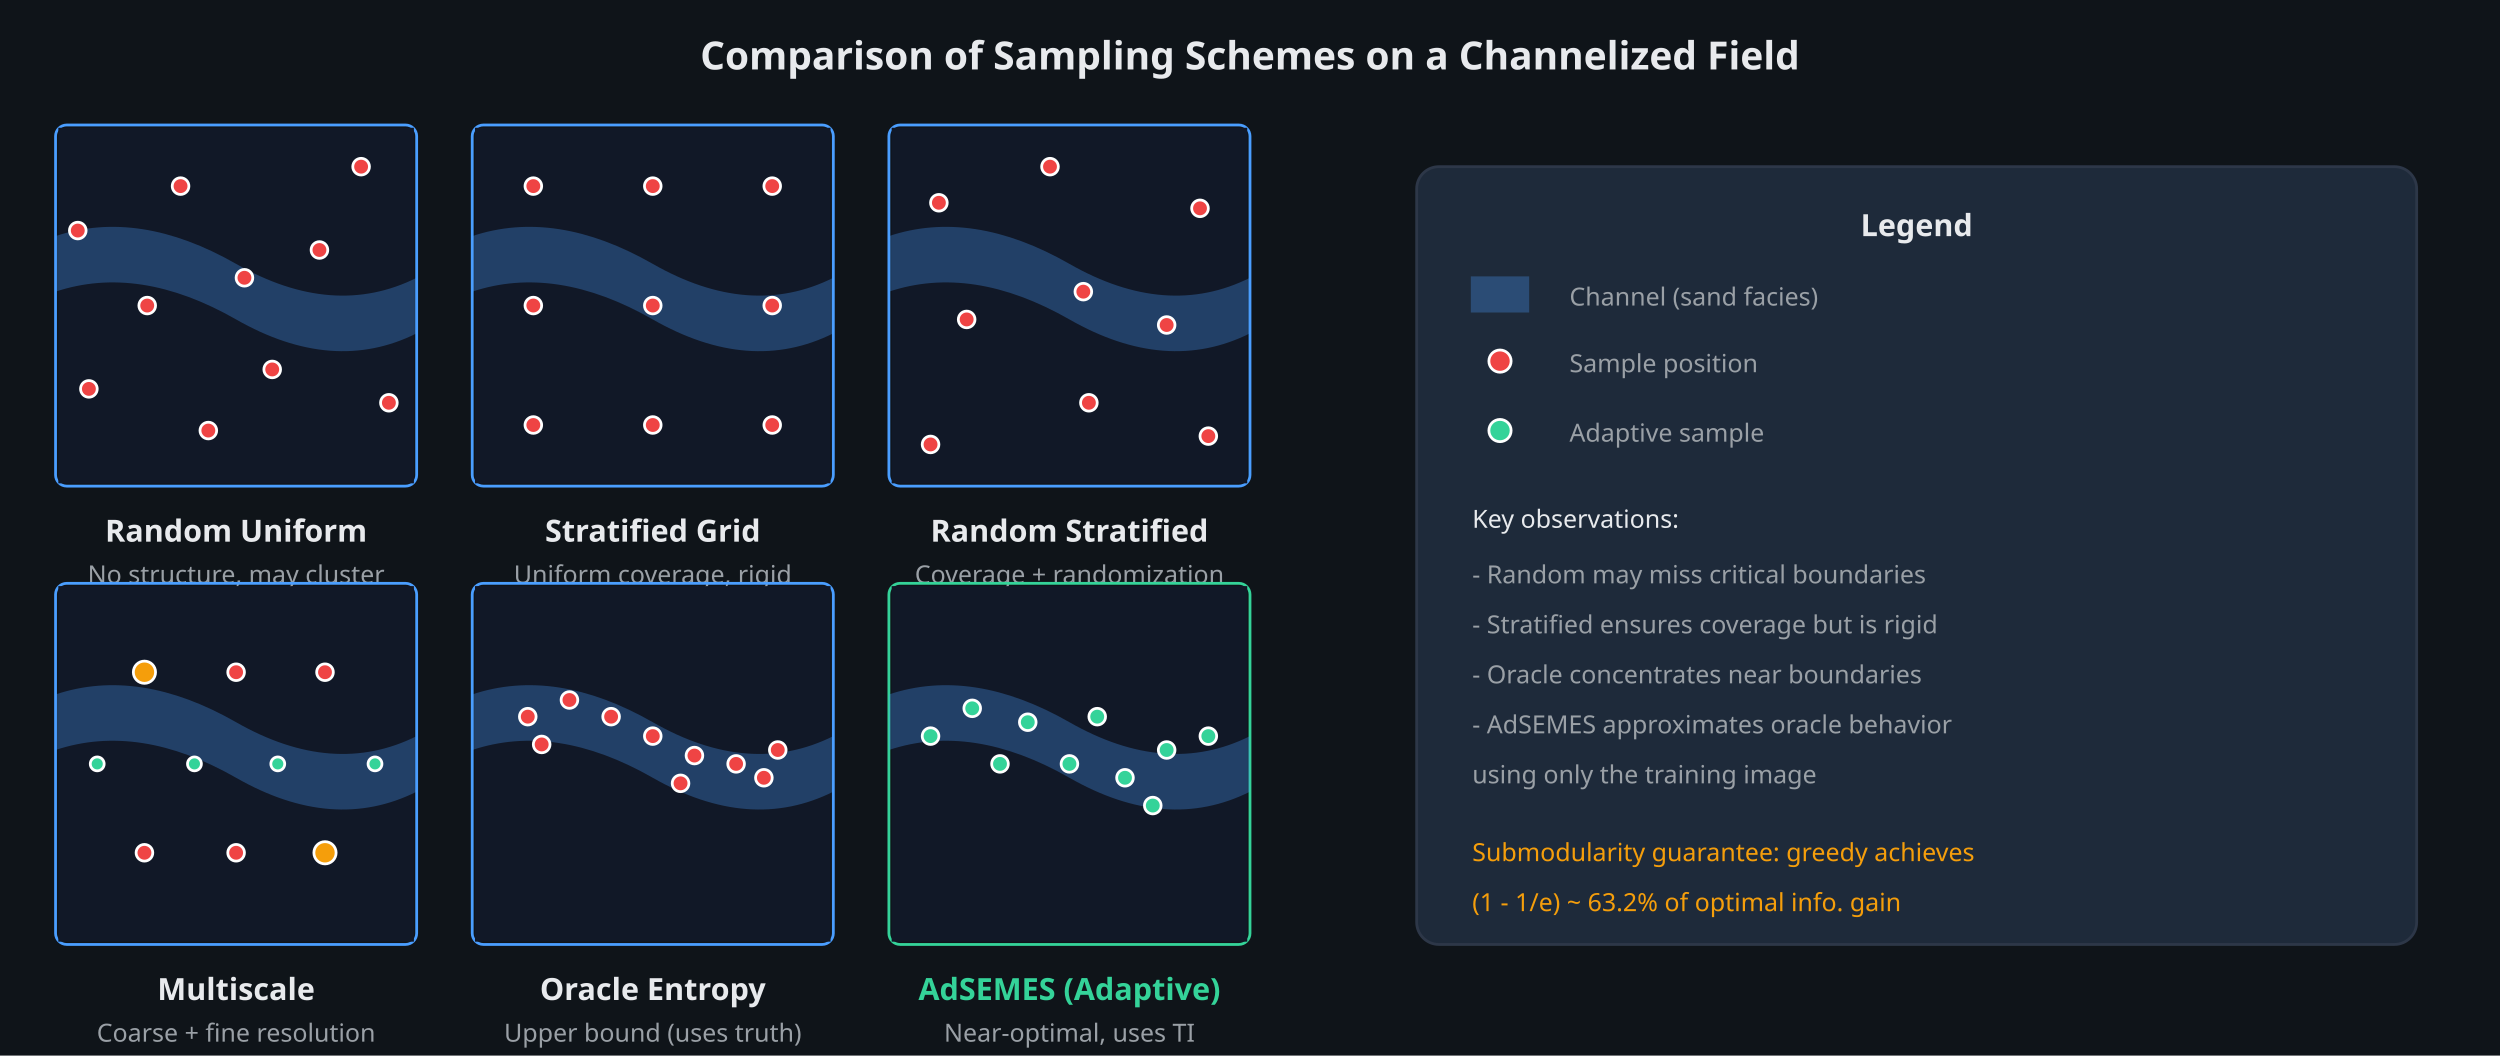
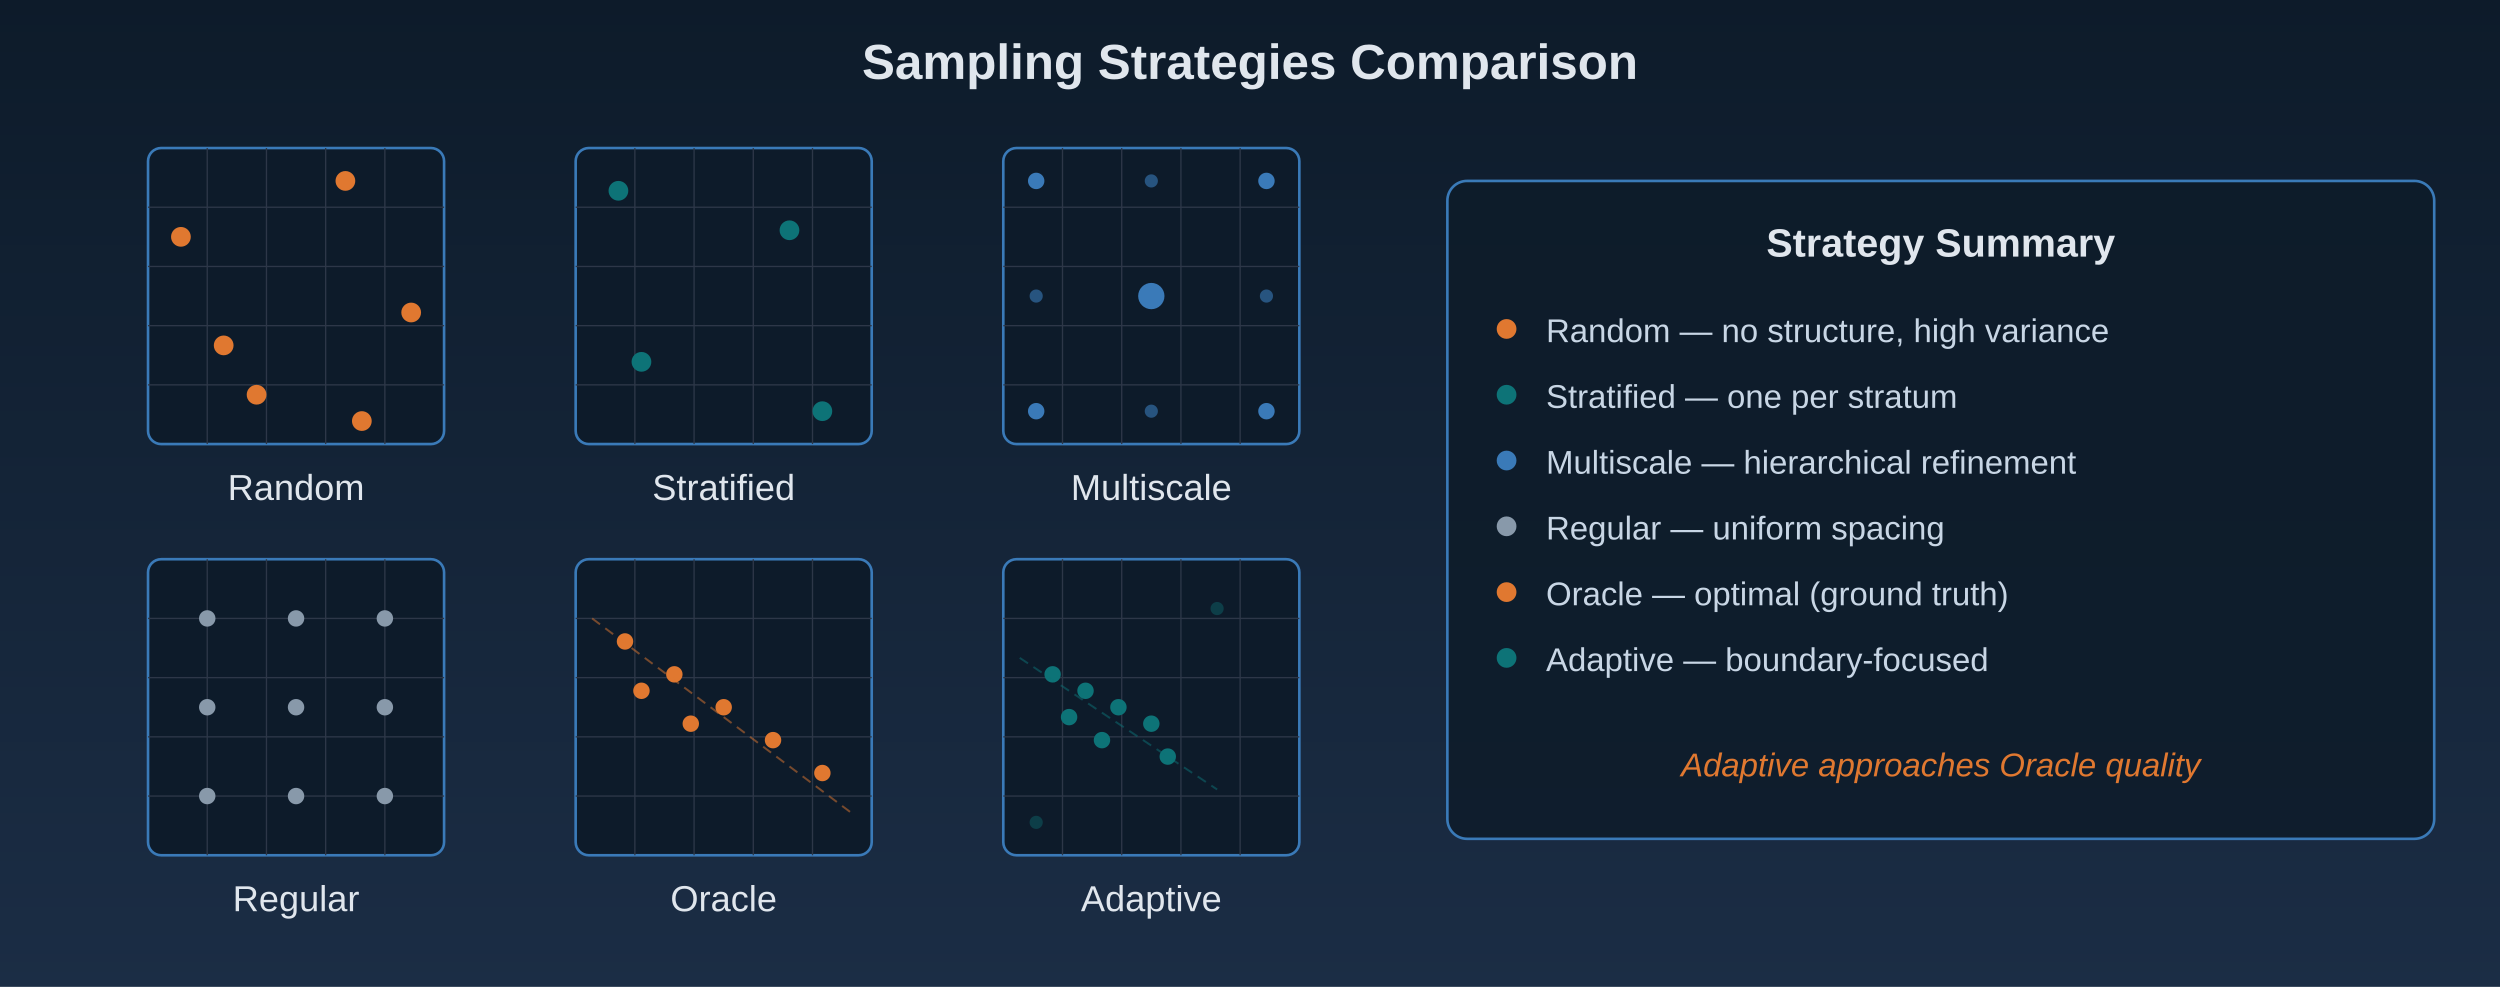
- <svg xmlns="http://www.w3.org/2000/svg" viewBox="0 0 900 380">
+ <svg xmlns="http://www.w3.org/2000/svg" width="760" height="300" viewBox="0 0 760 300">
  <defs>
-     <style>
-       .bg { fill: #0f1419; }
-       .grid { stroke: #2d3748; stroke-width: 0.5; }
-       .field-bg { fill: #111827; }
-       .channel { fill: #4a9eff; opacity: 0.3; }
-       .sample { fill: #ef4444; stroke: white; stroke-width: 1; }
-       .title { font-family: sans-serif; font-size: 11px; fill: #e8eaed; text-anchor: middle; font-weight: bold; }
-       .subtitle { font-family: sans-serif; font-size: 9px; fill: #9aa0a6; text-anchor: middle; }
-       .border { fill: none; stroke: #4a9eff; stroke-width: 1; rx: 4; }
-     </style>
+     <linearGradient id="bg6" x1="0" y1="0" x2="0" y2="1">
+       <stop offset="0%" stop-color="#0d1b2a" />
+       <stop offset="100%" stop-color="#1b2d45" />
+     </linearGradient>
  </defs>
-   <rect class="bg" width="900" height="380" />
-   <text class="title" x="450" y="25" style="font-size: 14px;">Comparison of Sampling Schemes on a Channelized Field</text>
-   <g transform="translate(20, 45)">
-     <rect class="border" x="0" y="0" width="130" height="130" />
-     <rect class="field-bg" x="1" y="1" width="128" height="128" />
-     <path class="channel" d="M 0 40 Q 30 30, 65 50 Q 100 70, 130 55 L 130 75 Q 100 90, 65 70 Q 30 50, 0 60 Z" />
-     <circle class="sample" cx="12" cy="95" r="3" />
-     <circle class="sample" cx="45" cy="22" r="3" />
-     <circle class="sample" cx="78" cy="88" r="3" />
-     <circle class="sample" cx="110" cy="15" r="3" />
-     <circle class="sample" cx="33" cy="65" r="3" />
-     <circle class="sample" cx="95" cy="45" r="3" />
-     <circle class="sample" cx="55" cy="110" r="3" />
-     <circle class="sample" cx="8" cy="38" r="3" />
-     <circle class="sample" cx="120" cy="100" r="3" />
-     <circle class="sample" cx="68" cy="55" r="3" />
-     <text class="title" x="65" y="150">Random Uniform</text>
-     <text class="subtitle" x="65" y="165">No structure, may cluster</text>
-   </g>
-   <g transform="translate(170, 45)">
-     <rect class="border" x="0" y="0" width="130" height="130" />
-     <rect class="field-bg" x="1" y="1" width="128" height="128" />
-     <path class="channel" d="M 0 40 Q 30 30, 65 50 Q 100 70, 130 55 L 130 75 Q 100 90, 65 70 Q 30 50, 0 60 Z" />
-     <circle class="sample" cx="22" cy="22" r="3" />
-     <circle class="sample" cx="65" cy="22" r="3" />
-     <circle class="sample" cx="108" cy="22" r="3" />
-     <circle class="sample" cx="22" cy="65" r="3" />
-     <circle class="sample" cx="65" cy="65" r="3" />
-     <circle class="sample" cx="108" cy="65" r="3" />
-     <circle class="sample" cx="22" cy="108" r="3" />
-     <circle class="sample" cx="65" cy="108" r="3" />
-     <circle class="sample" cx="108" cy="108" r="3" />
-     <text class="title" x="65" y="150">Stratified Grid</text>
-     <text class="subtitle" x="65" y="165">Uniform coverage, rigid</text>
-   </g>
-   <g transform="translate(320, 45)">
-     <rect class="border" x="0" y="0" width="130" height="130" />
-     <rect class="field-bg" x="1" y="1" width="128" height="128" />
-     <path class="channel" d="M 0 40 Q 30 30, 65 50 Q 100 70, 130 55 L 130 75 Q 100 90, 65 70 Q 30 50, 0 60 Z" />
-     <circle class="sample" cx="18" cy="28" r="3" />
-     <circle class="sample" cx="58" cy="15" r="3" />
-     <circle class="sample" cx="112" cy="30" r="3" />
-     <circle class="sample" cx="28" cy="70" r="3" />
-     <circle class="sample" cx="70" cy="60" r="3" />
-     <circle class="sample" cx="100" cy="72" r="3" />
-     <circle class="sample" cx="15" cy="115" r="3" />
-     <circle class="sample" cx="72" cy="100" r="3" />
-     <circle class="sample" cx="115" cy="112" r="3" />
-     <text class="title" x="65" y="150">Random Stratified</text>
-     <text class="subtitle" x="65" y="165">Coverage + randomization</text>
-   </g>
-   <g transform="translate(20, 210)">
-     <rect class="border" x="0" y="0" width="130" height="130" />
-     <rect class="field-bg" x="1" y="1" width="128" height="128" />
-     <path class="channel" d="M 0 40 Q 30 30, 65 50 Q 100 70, 130 55 L 130 75 Q 100 90, 65 70 Q 30 50, 0 60 Z" />
-     <circle class="sample" cx="32" cy="32" r="4" style="fill: #f59e0b;" />
-     <circle class="sample" cx="97" cy="97" r="4" style="fill: #f59e0b;" />
-     <circle class="sample" cx="65" cy="32" r="3" />
-     <circle class="sample" cx="32" cy="97" r="3" />
-     <circle class="sample" cx="97" cy="32" r="3" />
-     <circle class="sample" cx="65" cy="97" r="3" />
-     <circle class="sample" cx="15" cy="65" r="2.5" style="fill: #34d399;" />
-     <circle class="sample" cx="50" cy="65" r="2.5" style="fill: #34d399;" />
-     <circle class="sample" cx="80" cy="65" r="2.5" style="fill: #34d399;" />
-     <circle class="sample" cx="115" cy="65" r="2.5" style="fill: #34d399;" />
-     <text class="title" x="65" y="150">Multiscale</text>
-     <text class="subtitle" x="65" y="165">Coarse + fine resolution</text>
-   </g>
-   <g transform="translate(170, 210)">
-     <rect class="border" x="0" y="0" width="130" height="130" />
-     <rect class="field-bg" x="1" y="1" width="128" height="128" />
-     <path class="channel" d="M 0 40 Q 30 30, 65 50 Q 100 70, 130 55 L 130 75 Q 100 90, 65 70 Q 30 50, 0 60 Z" />
-     <circle class="sample" cx="20" cy="48" r="3" />
-     <circle class="sample" cx="35" cy="42" r="3" />
-     <circle class="sample" cx="50" cy="48" r="3" />
-     <circle class="sample" cx="65" cy="55" r="3" />
-     <circle class="sample" cx="80" cy="62" r="3" />
-     <circle class="sample" cx="95" cy="65" r="3" />
-     <circle class="sample" cx="110" cy="60" r="3" />
-     <circle class="sample" cx="25" cy="58" r="3" />
-     <circle class="sample" cx="75" cy="72" r="3" />
-     <circle class="sample" cx="105" cy="70" r="3" />
-     <text class="title" x="65" y="150">Oracle Entropy</text>
-     <text class="subtitle" x="65" y="165">Upper bound (uses truth)</text>
-   </g>
-   <g transform="translate(320, 210)">
-     <rect class="border" x="0" y="0" width="130" height="130" style="stroke: #34d399;" />
-     <rect class="field-bg" x="1" y="1" width="128" height="128" />
-     <path class="channel" d="M 0 40 Q 30 30, 65 50 Q 100 70, 130 55 L 130 75 Q 100 90, 65 70 Q 30 50, 0 60 Z" />
-     <circle class="sample" cx="65" cy="65" r="3" style="fill: #34d399;" />
-     <circle class="sample" cx="30" cy="45" r="3" style="fill: #34d399;" />
-     <circle class="sample" cx="100" cy="60" r="3" style="fill: #34d399;" />
-     <circle class="sample" cx="15" cy="55" r="3" style="fill: #34d399;" />
-     <circle class="sample" cx="50" cy="50" r="3" style="fill: #34d399;" />
-     <circle class="sample" cx="85" cy="70" r="3" style="fill: #34d399;" />
-     <circle class="sample" cx="115" cy="55" r="3" style="fill: #34d399;" />
-     <circle class="sample" cx="40" cy="65" r="3" style="fill: #34d399;" />
-     <circle class="sample" cx="75" cy="48" r="3" style="fill: #34d399;" />
-     <circle class="sample" cx="95" cy="80" r="3" style="fill: #34d399;" />
-     <text class="title" x="65" y="150" style="fill: #34d399;">AdSEMES (Adaptive)</text>
-     <text class="subtitle" x="65" y="165">Near-optimal, uses TI</text>
-   </g>
-   <g transform="translate(510, 60)">
-     <rect x="0" y="0" width="360" height="280" fill="#1e2a3a" stroke="#2d3748" rx="8" />
-     <text class="title" x="180" y="25">Legend</text>
-     <rect x="20" y="40" width="20" height="12" fill="#4a9eff" opacity="0.3" stroke="#4a9eff" />
-     <text class="subtitle" x="55" y="50" style="text-anchor: start;">Channel (sand facies)</text>
-     <circle cx="30" cy="70" r="4" fill="#ef4444" stroke="white" stroke-width="1" />
-     <text class="subtitle" x="55" y="74" style="text-anchor: start;">Sample position</text>
-     <circle cx="30" cy="95" r="4" fill="#34d399" stroke="white" stroke-width="1" />
-     <text class="subtitle" x="55" y="99" style="text-anchor: start;">Adaptive sample</text>
-     <text class="subtitle" x="20" y="130" style="text-anchor: start; fill: #e8eaed;">Key observations:</text>
-     <text class="subtitle" x="20" y="150" style="text-anchor: start;">- Random may miss critical boundaries</text>
-     <text class="subtitle" x="20" y="168" style="text-anchor: start;">- Stratified ensures coverage but is rigid</text>
-     <text class="subtitle" x="20" y="186" style="text-anchor: start;">- Oracle concentrates near boundaries</text>
-     <text class="subtitle" x="20" y="204" style="text-anchor: start;">- AdSEMES approximates oracle behavior</text>
-     <text class="subtitle" x="20" y="222" style="text-anchor: start;">  using only the training image</text>
-     <text class="subtitle" x="20" y="250" style="text-anchor: start; fill: #f59e0b;">Submodularity guarantee: greedy achieves</text>
-     <text class="subtitle" x="20" y="268" style="text-anchor: start; fill: #f59e0b;">(1 - 1/e) ~ 63.2% of optimal info. gain</text>
-   </g>
+   <rect width="760" height="300" style="fill:url(#bg6)" />
+   <text x="380" y="24" style="font-family:Arial,sans-serif;font-size:15px;fill:#e0e6ed;text-anchor:middle;font-weight:bold">Sampling Strategies Comparison</text>
+   <rect x="45" y="45" width="90" height="90" rx="4" style="fill:#0d1b2a;stroke:#3a7ab8;stroke-width:0.8" />
+   <line x1="63" y1="45" x2="63" y2="135" style="stroke:#2d3748;stroke-width:0.4" />
+   <line x1="81" y1="45" x2="81" y2="135" style="stroke:#2d3748;stroke-width:0.4" />
+   <line x1="99" y1="45" x2="99" y2="135" style="stroke:#2d3748;stroke-width:0.4" />
+   <line x1="117" y1="45" x2="117" y2="135" style="stroke:#2d3748;stroke-width:0.4" />
+   <line x1="45" y1="63" x2="135" y2="63" style="stroke:#2d3748;stroke-width:0.4" />
+   <line x1="45" y1="81" x2="135" y2="81" style="stroke:#2d3748;stroke-width:0.4" />
+   <line x1="45" y1="99" x2="135" y2="99" style="stroke:#2d3748;stroke-width:0.4" />
+   <line x1="45" y1="117" x2="135" y2="117" style="stroke:#2d3748;stroke-width:0.4" />
+   <circle cx="55" cy="72" r="3" style="fill:#e07830" />
+   <circle cx="78" cy="120" r="3" style="fill:#e07830" />
+   <circle cx="105" cy="55" r="3" style="fill:#e07830" />
+   <circle cx="125" cy="95" r="3" style="fill:#e07830" />
+   <circle cx="68" cy="105" r="3" style="fill:#e07830" />
+   <circle cx="110" cy="128" r="3" style="fill:#e07830" />
+   <text x="90" y="152" style="font-family:Arial,sans-serif;font-size:11px;fill:#e0e6ed;text-anchor:middle">Random</text>
+   <rect x="175" y="45" width="90" height="90" rx="4" style="fill:#0d1b2a;stroke:#3a7ab8;stroke-width:0.8" />
+   <line x1="193" y1="45" x2="193" y2="135" style="stroke:#2d3748;stroke-width:0.4" />
+   <line x1="211" y1="45" x2="211" y2="135" style="stroke:#2d3748;stroke-width:0.4" />
+   <line x1="229" y1="45" x2="229" y2="135" style="stroke:#2d3748;stroke-width:0.4" />
+   <line x1="247" y1="45" x2="247" y2="135" style="stroke:#2d3748;stroke-width:0.4" />
+   <line x1="175" y1="63" x2="265" y2="63" style="stroke:#2d3748;stroke-width:0.4" />
+   <line x1="175" y1="81" x2="265" y2="81" style="stroke:#2d3748;stroke-width:0.4" />
+   <line x1="175" y1="99" x2="265" y2="99" style="stroke:#2d3748;stroke-width:0.4" />
+   <line x1="175" y1="117" x2="265" y2="117" style="stroke:#2d3748;stroke-width:0.4" />
+   <circle cx="188" cy="58" r="3" style="fill:#0d7377" />
+   <circle cx="240" cy="70" r="3" style="fill:#0d7377" />
+   <circle cx="195" cy="110" r="3" style="fill:#0d7377" />
+   <circle cx="250" cy="125" r="3" style="fill:#0d7377" />
+   <text x="220" y="152" style="font-family:Arial,sans-serif;font-size:11px;fill:#e0e6ed;text-anchor:middle">Stratified</text>
+   <rect x="305" y="45" width="90" height="90" rx="4" style="fill:#0d1b2a;stroke:#3a7ab8;stroke-width:0.8" />
+   <line x1="323" y1="45" x2="323" y2="135" style="stroke:#2d3748;stroke-width:0.4" />
+   <line x1="341" y1="45" x2="341" y2="135" style="stroke:#2d3748;stroke-width:0.4" />
+   <line x1="359" y1="45" x2="359" y2="135" style="stroke:#2d3748;stroke-width:0.4" />
+   <line x1="377" y1="45" x2="377" y2="135" style="stroke:#2d3748;stroke-width:0.4" />
+   <line x1="305" y1="63" x2="395" y2="63" style="stroke:#2d3748;stroke-width:0.4" />
+   <line x1="305" y1="81" x2="395" y2="81" style="stroke:#2d3748;stroke-width:0.4" />
+   <line x1="305" y1="99" x2="395" y2="99" style="stroke:#2d3748;stroke-width:0.4" />
+   <line x1="305" y1="117" x2="395" y2="117" style="stroke:#2d3748;stroke-width:0.4" />
+   <circle cx="350" cy="90" r="4" style="fill:#3a7ab8" />
+   <circle cx="315" cy="55" r="2.5" style="fill:#3a7ab8" />
+   <circle cx="385" cy="55" r="2.5" style="fill:#3a7ab8" />
+   <circle cx="315" cy="125" r="2.5" style="fill:#3a7ab8" />
+   <circle cx="385" cy="125" r="2.5" style="fill:#3a7ab8" />
+   <circle cx="350" cy="55" r="2" style="fill:#3a7ab8;fill-opacity:0.6" />
+   <circle cx="350" cy="125" r="2" style="fill:#3a7ab8;fill-opacity:0.6" />
+   <circle cx="315" cy="90" r="2" style="fill:#3a7ab8;fill-opacity:0.6" />
+   <circle cx="385" cy="90" r="2" style="fill:#3a7ab8;fill-opacity:0.6" />
+   <text x="350" y="152" style="font-family:Arial,sans-serif;font-size:11px;fill:#e0e6ed;text-anchor:middle">Multiscale</text>
+   <rect x="45" y="170" width="90" height="90" rx="4" style="fill:#0d1b2a;stroke:#3a7ab8;stroke-width:0.8" />
+   <line x1="63" y1="170" x2="63" y2="260" style="stroke:#2d3748;stroke-width:0.4" />
+   <line x1="81" y1="170" x2="81" y2="260" style="stroke:#2d3748;stroke-width:0.4" />
+   <line x1="99" y1="170" x2="99" y2="260" style="stroke:#2d3748;stroke-width:0.4" />
+   <line x1="117" y1="170" x2="117" y2="260" style="stroke:#2d3748;stroke-width:0.4" />
+   <line x1="45" y1="188" x2="135" y2="188" style="stroke:#2d3748;stroke-width:0.4" />
+   <line x1="45" y1="206" x2="135" y2="206" style="stroke:#2d3748;stroke-width:0.4" />
+   <line x1="45" y1="224" x2="135" y2="224" style="stroke:#2d3748;stroke-width:0.4" />
+   <line x1="45" y1="242" x2="135" y2="242" style="stroke:#2d3748;stroke-width:0.4" />
+   <circle cx="63" cy="188" r="2.5" style="fill:#8899aa" />
+   <circle cx="90" cy="188" r="2.5" style="fill:#8899aa" />
+   <circle cx="117" cy="188" r="2.5" style="fill:#8899aa" />
+   <circle cx="63" cy="215" r="2.5" style="fill:#8899aa" />
+   <circle cx="90" cy="215" r="2.5" style="fill:#8899aa" />
+   <circle cx="117" cy="215" r="2.5" style="fill:#8899aa" />
+   <circle cx="63" cy="242" r="2.5" style="fill:#8899aa" />
+   <circle cx="90" cy="242" r="2.5" style="fill:#8899aa" />
+   <circle cx="117" cy="242" r="2.5" style="fill:#8899aa" />
+   <text x="90" y="277" style="font-family:Arial,sans-serif;font-size:11px;fill:#e0e6ed;text-anchor:middle">Regular</text>
+   <rect x="175" y="170" width="90" height="90" rx="4" style="fill:#0d1b2a;stroke:#3a7ab8;stroke-width:0.8" />
+   <line x1="193" y1="170" x2="193" y2="260" style="stroke:#2d3748;stroke-width:0.4" />
+   <line x1="211" y1="170" x2="211" y2="260" style="stroke:#2d3748;stroke-width:0.4" />
+   <line x1="229" y1="170" x2="229" y2="260" style="stroke:#2d3748;stroke-width:0.4" />
+   <line x1="247" y1="170" x2="247" y2="260" style="stroke:#2d3748;stroke-width:0.4" />
+   <line x1="175" y1="188" x2="265" y2="188" style="stroke:#2d3748;stroke-width:0.4" />
+   <line x1="175" y1="206" x2="265" y2="206" style="stroke:#2d3748;stroke-width:0.4" />
+   <line x1="175" y1="224" x2="265" y2="224" style="stroke:#2d3748;stroke-width:0.4" />
+   <line x1="175" y1="242" x2="265" y2="242" style="stroke:#2d3748;stroke-width:0.4" />
+   <circle cx="190" cy="195" r="2.5" style="fill:#e07830" />
+   <circle cx="205" cy="205" r="2.5" style="fill:#e07830" />
+   <circle cx="220" cy="215" r="2.5" style="fill:#e07830" />
+   <circle cx="235" cy="225" r="2.5" style="fill:#e07830" />
+   <circle cx="250" cy="235" r="2.5" style="fill:#e07830" />
+   <circle cx="195" cy="210" r="2.5" style="fill:#e07830" />
+   <circle cx="210" cy="220" r="2.5" style="fill:#e07830" />
+   <line x1="180" y1="188" x2="260" y2="248" style="stroke:#e07830;stroke-width:0.6;stroke-dasharray:3,2;stroke-opacity:0.5" />
+   <text x="220" y="277" style="font-family:Arial,sans-serif;font-size:11px;fill:#e0e6ed;text-anchor:middle">Oracle</text>
+   <rect x="305" y="170" width="90" height="90" rx="4" style="fill:#0d1b2a;stroke:#3a7ab8;stroke-width:0.8" />
+   <line x1="323" y1="170" x2="323" y2="260" style="stroke:#2d3748;stroke-width:0.4" />
+   <line x1="341" y1="170" x2="341" y2="260" style="stroke:#2d3748;stroke-width:0.4" />
+   <line x1="359" y1="170" x2="359" y2="260" style="stroke:#2d3748;stroke-width:0.4" />
+   <line x1="377" y1="170" x2="377" y2="260" style="stroke:#2d3748;stroke-width:0.4" />
+   <line x1="305" y1="188" x2="395" y2="188" style="stroke:#2d3748;stroke-width:0.4" />
+   <line x1="305" y1="206" x2="395" y2="206" style="stroke:#2d3748;stroke-width:0.4" />
+   <line x1="305" y1="224" x2="395" y2="224" style="stroke:#2d3748;stroke-width:0.4" />
+   <line x1="305" y1="242" x2="395" y2="242" style="stroke:#2d3748;stroke-width:0.4" />
+   <circle cx="320" cy="205" r="2.5" style="fill:#0d7377" />
+   <circle cx="330" cy="210" r="2.5" style="fill:#0d7377" />
+   <circle cx="340" cy="215" r="2.5" style="fill:#0d7377" />
+   <circle cx="350" cy="220" r="2.5" style="fill:#0d7377" />
+   <circle cx="325" cy="218" r="2.5" style="fill:#0d7377" />
+   <circle cx="335" cy="225" r="2.5" style="fill:#0d7377" />
+   <circle cx="355" cy="230" r="2.5" style="fill:#0d7377" />
+   <circle cx="370" cy="185" r="2" style="fill:#0d7377;fill-opacity:0.4" />
+   <circle cx="315" cy="250" r="2" style="fill:#0d7377;fill-opacity:0.4" />
+   <line x1="310" y1="200" x2="370" y2="240" style="stroke:#0d7377;stroke-width:0.6;stroke-dasharray:3,2;stroke-opacity:0.5" />
+   <text x="350" y="277" style="font-family:Arial,sans-serif;font-size:11px;fill:#e0e6ed;text-anchor:middle">Adaptive</text>
+   <rect x="440" y="55" width="300" height="200" rx="6" style="fill:#0d1b2a;fill-opacity:0.85;stroke:#3a7ab8;stroke-width:0.8" />
+   <text x="590" y="78" style="font-family:Arial,sans-serif;font-size:12px;fill:#e0e6ed;text-anchor:middle;font-weight:bold">Strategy Summary</text>
+   <circle cx="458" cy="100" r="3" style="fill:#e07830" />
+   <text x="470" y="104" style="font-family:Arial,sans-serif;font-size:10px;fill:#c8d6e5">Random — no structure, high variance</text>
+   <circle cx="458" cy="120" r="3" style="fill:#0d7377" />
+   <text x="470" y="124" style="font-family:Arial,sans-serif;font-size:10px;fill:#c8d6e5">Stratified — one per stratum</text>
+   <circle cx="458" cy="140" r="3" style="fill:#3a7ab8" />
+   <text x="470" y="144" style="font-family:Arial,sans-serif;font-size:10px;fill:#c8d6e5">Multiscale — hierarchical refinement</text>
+   <circle cx="458" cy="160" r="3" style="fill:#8899aa" />
+   <text x="470" y="164" style="font-family:Arial,sans-serif;font-size:10px;fill:#c8d6e5">Regular — uniform spacing</text>
+   <circle cx="458" cy="180" r="3" style="fill:#e07830" />
+   <text x="470" y="184" style="font-family:Arial,sans-serif;font-size:10px;fill:#c8d6e5">Oracle — optimal (ground truth)</text>
+   <circle cx="458" cy="200" r="3" style="fill:#0d7377" />
+   <text x="470" y="204" style="font-family:Arial,sans-serif;font-size:10px;fill:#c8d6e5">Adaptive — boundary-focused</text>
+   <text x="590" y="236" style="font-family:Arial,sans-serif;font-size:10px;fill:#e07830;text-anchor:middle;font-style:italic">Adaptive approaches Oracle quality</text>
</svg>
